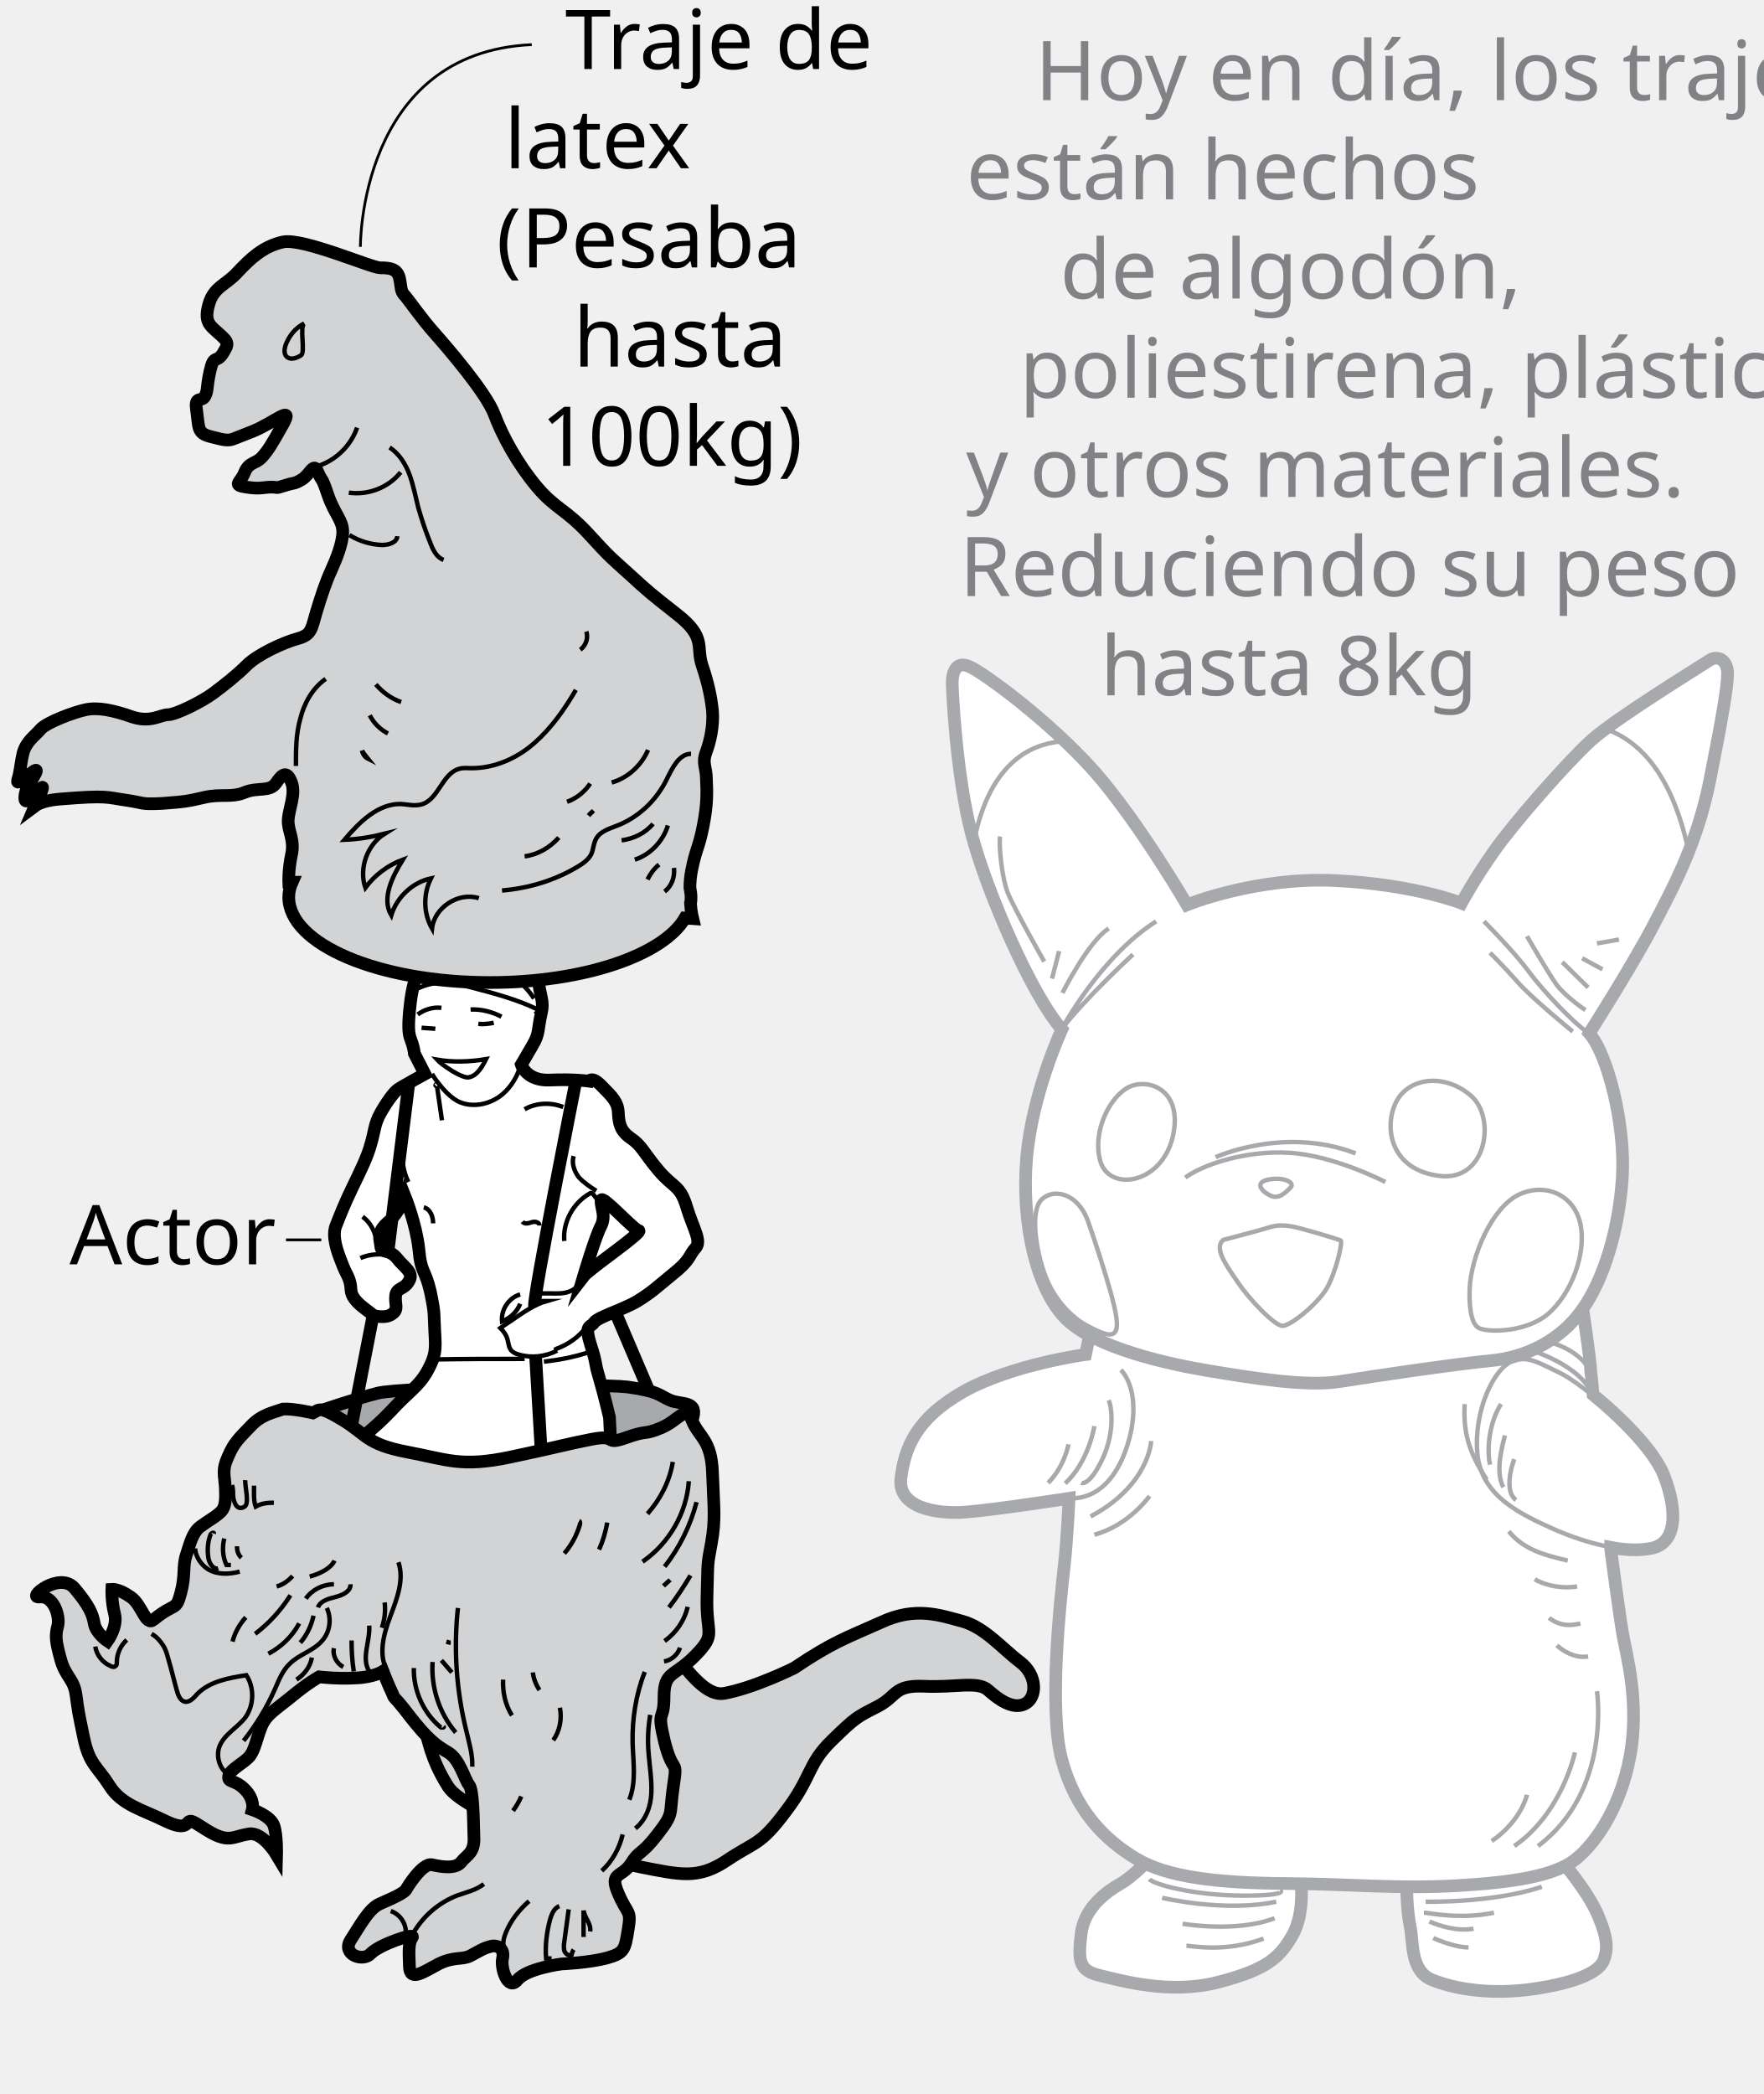
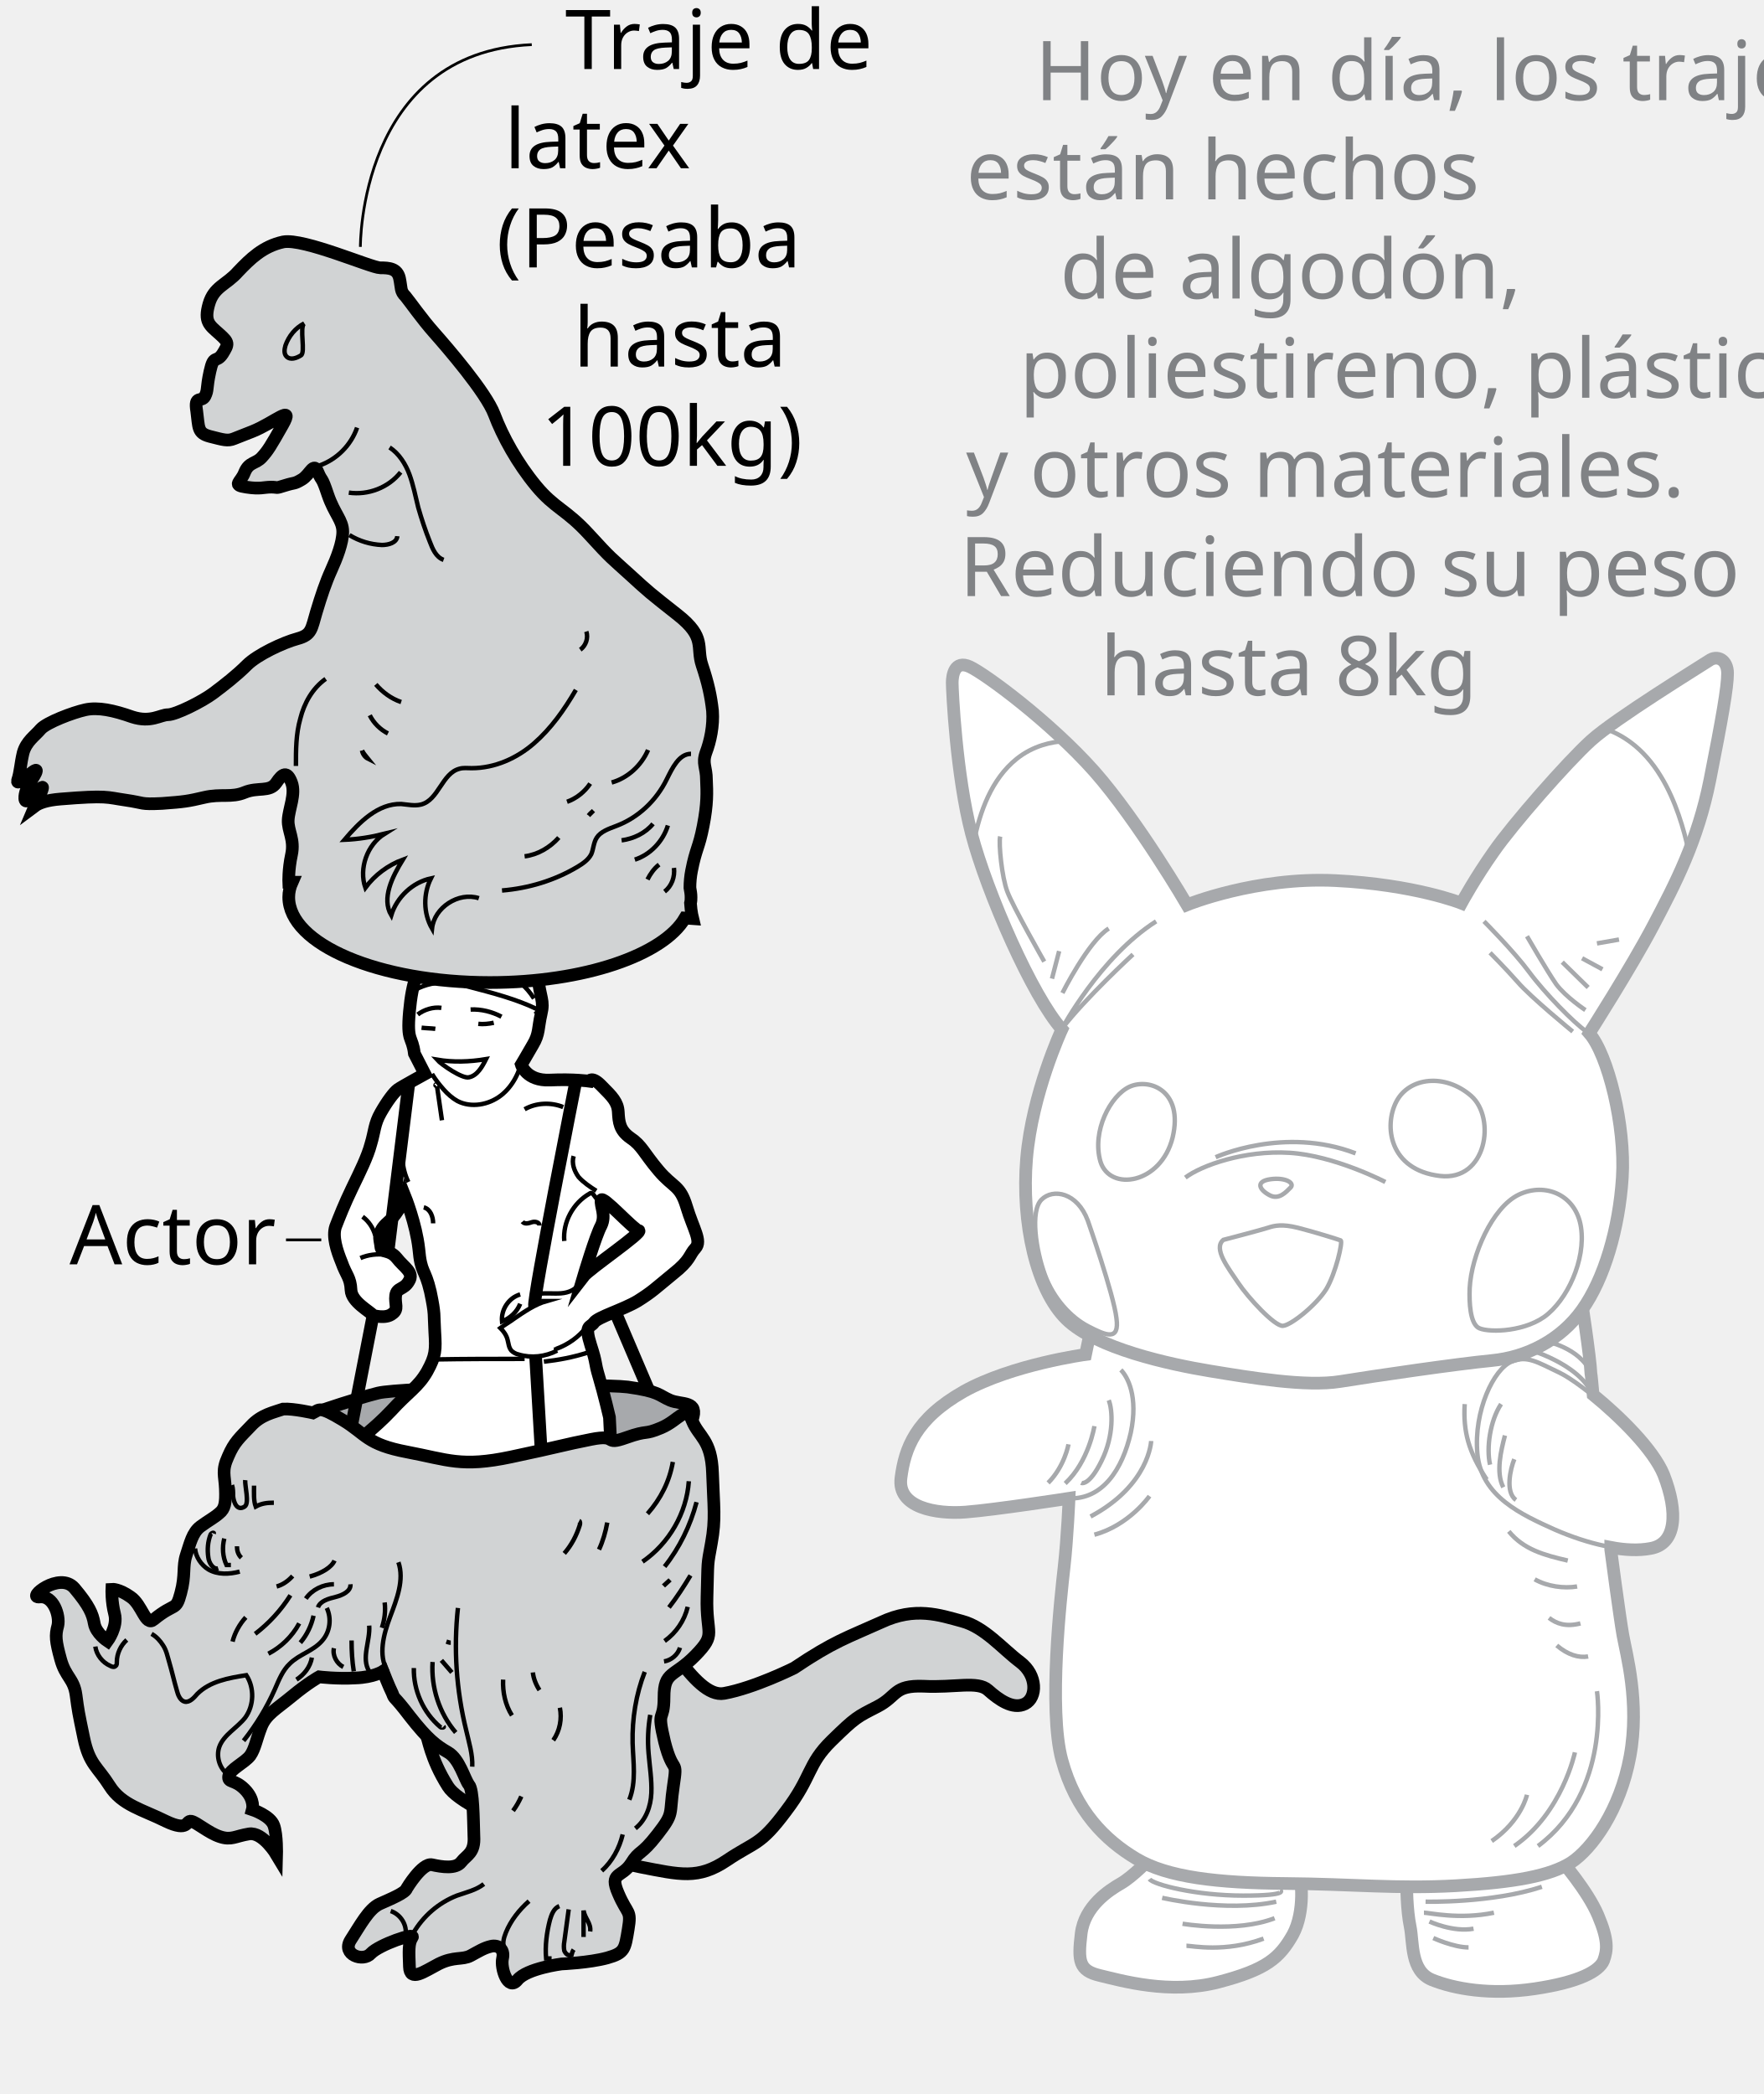
<svg xmlns="http://www.w3.org/2000/svg" version="1.1" id="Layer_1" x="0px" y="0px" viewBox="0 0 320 380" style="enable-background:new 0 0 320 380;" xml:space="preserve">
  <style type="text/css">
	.st0{fill:none;}
	.st1{fill:#A7A9AC;stroke:#000000;stroke-width:2.299;stroke-miterlimit:10;}
	.st2{fill:#D1D3D4;stroke:#000000;stroke-width:2.299;stroke-miterlimit:10;}
	.st3{fill:#FFFFFF;stroke:#000000;stroke-width:2.299;stroke-miterlimit:10;}
	.st4{fill:none;stroke:#000000;stroke-width:2.299;stroke-miterlimit:10;}
	.st5{fill:none;stroke:#000000;stroke-width:0.805;stroke-miterlimit:10;}
	.st6{fill:none;stroke:#000000;stroke-width:0.5;stroke-miterlimit:10;}
	.st7{font-family:'Roboto-Light';}
	.st8{font-size:15px;}
	.st9{fill:#FFFFFF;stroke:#A7A9AC;stroke-width:2.299;stroke-miterlimit:10;}
	.st10{fill:none;stroke:#A7A9AC;stroke-width:0.805;stroke-miterlimit:10;}
	.st11{fill:#808285;}
	.st12{font-family:'Roboto-LightItalic';}
	@keyframes baja{
		from{transform:translate(0,0);}
		to{transform:translate(0,86px);}
	}
	#animacion{
		  animation: baja 5s alternate infinite;
	}	
</style>
  <rect x="-92.8" y="16.9" class="st0" width="55.6" height="32.4" />
  <path class="st1" d="M58.5,255.9c0,0,6.1-2.1,10.1-3.1s39.6-1.8,45.3-1.1c5.8,0.8,5.6,1.5,7.7,2.4s5.3,0,4,3.6  c-1.4,3.6-12.6,13-22.7,14.5s-31.6,1.7-37.9-3.1C58.7,264.5,58.5,255.9,58.5,255.9z" />
  <path class="st2" d="M77.3,314.8c0.4,0.4,0.7,4.2,4,9.4c3.3,5.2,27.7,13.2,34.9,14.6c7.2,1.4,10.5,2.3,15.7-1.2  c5.2-3.5,6-2.6,10.7-8.9c4.8-6.3,3.9-8.5,8.3-12.8c4.4-4.3,4.6-4.3,8.3-6.2s2.9-3.9,8.4-3.7c5.6,0.3,9.8-1,11.7,0.7s4.5,3.6,6.7,2.5  s2.3-5.2-0.9-7.6s-6.4-6.3-10.5-7.4s-8.5-2.7-14.7,0.2c-6.2,2.8-8.5,3.4-15.8,8.3c0,0-7.2,3.6-12.7,4.6s-11.8-13.1-16.5-16.5  c-4.7-3.3-14.8-2.6-16.1-2.3C97.6,289,77.3,314.8,77.3,314.8z" />
  <path class="st3" d="M67.7,238.7c-0.5-0.7-3.9-2.4-4-4.6c-0.1-2.3-0.9-2.7-1.7-5c-0.9-2.2-1.7-4.7-1.1-6.5c0.7-1.8,1.6-4.1,3-7  c1.4-2.9,2.8-5.7,3.4-8c0.7-2.3,0.6-3.6,1.8-5.7c1.2-2.1,2.4-3.7,3.1-4.2s4.9-2.8,4.9-2.8l-1.9-3.7c-0.4-3.3-1.4-2-0.9-7.6  s1.6-7.8,3.1-10.3s1.3-4.4,5.3-5.6c4-1.2,8.1-0.4,10.8,2.4c2.7,2.8,3.7,3,4.1,7.1c0.4,4,1.2,4.3,0.6,6.8c-0.6,2.6-0.3,3.6-1.5,5.6  c-1.2,2.1-2.1,3.6-2.1,3.6s0.9,3,5.2,2.8c4.3-0.2,7.1,0.2,7.1,0.2s0.5-1,2.3,0.9c1.9,1.9,2.9,2.9,3,4.7s0.2,3.3,2.2,4.7  c2.1,1.4,2.4,2.7,5.1,5.9s3.9,2.6,5.1,6.6s2.8,6.2,1.6,7.5c-1.2,1.3-0.8,2.1-4.1,4.7c-3.3,2.7-3.7,3.2-6.4,4.9  c-2.7,1.6-7.2,2.9-7.9,3.9c-0.7,1-1.8,0.3-0.6,4.1c1.2,3.7,0.6,2.8,1.5,5.8s1.9,7.3,1.9,7.3l0.4,8.1c0,0-28.5,2.8-34.7,1.6  c-6.1-1.2-13.1-3.7-12.4-4.5s3.9-3,7.1-6.4c3.1-3.4,4.9-4.3,6.5-7.1c1.6-2.9,1.6-3.9,1.4-7.2s0.1-3-0.8-7.3c-1-4.3-1.7-3.2-2.1-7.8  c-0.5-4.5-2.5-9.5-2.5-9.5s-0.9,2.8-3.1,4.7s-1.4,3.1-1.3,4.4c0.1,1.3,1.5,0.4,2.9,2.1c1.3,1.7,3.2,2.6,2.2,4.2  c-0.9,1.6-2.2,1.1-2.4,2.6c-0.2,1.5,0.6,2.5-0.6,3.3C70,239.4,67.7,238.7,67.7,238.7z" />
  <path class="st4" d="M105.9,231.6c1-1.3,11-8.1,10-8.3s-6.6-6.5-6.8-5.5c-0.2,1,0.9,2.7,0,4.6C108.1,224.2,105.9,231.6,105.9,231.6z  " />
  <path class="st2" d="M56.8,256.4c1.2-0.6,1.1-1.3,5.4,1.3c4.3,2.6,4.3,4.4,11.7,5.8s9.8,2.8,18.8,0.9s9.5-2.2,14.6-3.2  c5-1,2.1,1.2,6.3-0.3c4.2-1.5,3.1-0.4,6.4-1.8s4.5-4.3,5.6-1.3c1.2,3,3.5,3.4,3.7,9.5s0.6,8.3-0.2,12.7s-0.6,2.9-0.8,9.8  c-0.2,7,1.8,6.6-2.1,10.6s-5.7,2.8-5.7,7.6c0,4.8-1.4,1.8,0.1,8.1c1.6,6.3,2.4,2.7,1.6,8c-0.8,5.4,0.2,4.8-2.9,8.8s-3.2,2.7-4.8,5.3  c-1.7,2.6-4,1.5-2.3,5.4c1.7,4,2.4,2.9,1.8,6.5s-0.6,4.3-3.8,5.2c-3.3,0.9-8.3,1.1-8.3,1.1s-6.3,0.8-8,2.9s-3.1-2.1-2.7-3.9  s-0.9-2.5-2.1-2.2c-1.3,0.3-2.2,0.9-3.7,1.7s-3,0.1-5.8,1.5c-2.7,1.4-5.2,3.3-5.3,0.5c-0.1-2.8-0.2-4.3,0.5-5.3s-6,1.3-7.5,2.9  c-1.4,1.6-5.3,0.2-3.7-2.4c1.7-2.6,3.3-5.7,5.3-6.6s4.7-2,4.9-2.8c0,0,2.8-4.7,4.6-4.3c1.8,0.4,4.3,0.8,5.3-0.5s2.5-1.6,2.3-4.7  c-0.1-3-0.1-8.4-0.9-9.3c-0.8-1-1.7-4.7-3.8-5.9c-2.1-1.2-3.7-2.4-6.9-6.5c-3.2-4.2-2.7-2.9-3.2-4.2c-0.6-1.2-1.7-4-1.7-4  s-1.7,1.1-5,1.2c-3.3,0.2-6.6-0.2-6.6-0.2s-2,1.1-4.9,3.5s-4.7,3.3-5.6,5.6c-0.9,2.3-1.1,3.9-2,5.2c-1,1.3-3.7,2.5-3.9,3.7  c-0.2,1.3,1,0.5,2.9,2.4s1.4,3.7,1.4,3.7s3.3,1.1,3.9,2.9c0.6,1.7,0.5,5.3,0.5,5.3s-2.5-4.2-5-3.8s-3.2,1.2-5.3,0.5  s-4.2-2.6-5.2-2.8s-0.4,2-4.6,0c-4.2-2.1-8-2.9-10.2-6.4s-3.7-3.9-4.7-8.7c-1-4.8-1-4.8-1.4-7.8s-1.9-3.2-2.8-6.5  c-0.9-3.3-1-4.3-0.5-6.1c0.4-1.8-0.8-5.5-3.3-5.2s3.6-4.7,6.3-1.6c2.7,3.2,3.3,4.7,3.6,6.4c0.3,1.8,2.4,3.2,2.4,3.2s1.9-2.6,1.3-4.9  s-0.5-4.5-0.5-4.5s1.3-0.1,3.4,1.4c2.1,1.4,2.7,5.4,4.2,4.1c3.9-3.2,4-1.4,4.9-4.8c0.9-3.3,0.3-4.8,1-6.9s1.1-4.1,2.6-5.2  s2.5-1.6,3.4-2.4c1-0.8,1.2-1.8,1.1-4.4c-0.1-2.5-0.7-3.3,0.5-5.9c1.1-2.6,2.1-3.4,4.1-5.5c1.9-2.1,4.2-2.5,5.9-3.1  C53.3,255.6,56.8,256.4,56.8,256.4z" />
  <path class="st5" d="M72.3,283.5c1.1,3.2-0.3,6.7-1.5,9.9c-1.2,3.2-2.2,6.9-0.5,9.9" />
  <path class="st5" d="M67,295c0.2,2.8-1.5,5.9,0,8.3" />
  <path class="st5" d="M63.8,297.7c0,1.9,0.1,3.7,0.4,5.6" />
  <path class="st5" d="M60.6,299.1c-0.3,1.3,0.5,2.8,1.7,3.4" />
  <path class="st5" d="M69.8,290.8c0.2,1.5,0,3.1-0.5,4.6" />
  <path class="st5" d="M41.2,321.9c-1.4-1.1-2-3.2-1.4-4.9c0.8-2.2,3.2-3.4,4.7-5.3c1.6-2.2,1.7-5.4,0.2-7.7c-3.2,0.5-6.6,1.1-8.9,3.4  c-0.6,0.7-1.4,1.6-2.3,1.4c-0.8-0.2-1.2-1.2-1.4-2c-0.5-1.7-0.9-3.5-1.4-5.2c-0.3-1-0.5-2.1-1.1-3c-0.5-0.8-1.2-1.6-2.1-2.1" />
  <path class="st5" d="M23,297.6c-1.1,1-1.8,2.5-1.8,4c0,0.3,0,0.6-0.2,0.7c-0.2,0.3-0.7,0.2-1,0c-1.4-0.6-2.5-2-2.7-3.5" />
  <path class="st5" d="M44.2,315.9c2.3-2.9,4.2-6,5.7-9.4c0.7-1.6,1.4-3.4,2.7-4.6c1.7-1.7,4.3-2.3,5.9-4.2c1.4-1.6,1.7-4,0.8-5.9" />
  <path class="st5" d="M54.3,294.6c-1.3,2.4-3.3,4.3-5.6,5.5" />
  <path class="st5" d="M53.8,304.8c1.4-0.9,2.5-2.3,2.8-4" />
  <path class="st5" d="M54.5,298.1c1.2-1.4,2-3.1,2.4-4.9" />
  <path class="st5" d="M46.3,296.5c2.5-1.9,4.7-4.3,6.4-7" />
  <path class="st5" d="M55.5,290.1c1.1-1.6,3.1-2.6,5.1-2.6" />
  <path class="st5" d="M57.7,291.7c0.4-1.2,2-1.6,3.2-1.9s2.8-1,2.7-2.3" />
  <path class="st5" d="M60.7,283.2c-0.5,1.2-2.3,2.3-4.5,2.9" />
  <path class="st5" d="M53.1,286c-0.8,0.9-1.8,1.6-2.9,1.9" />
  <path class="st5" d="M44.6,293.5c-1.1,1.2-2,2.8-2.4,4.4" />
  <path class="st5" d="M35.4,281c0.1,1.5,1.1,3,2.4,3.8c1.7,1,3.8,0.9,5.7,0.4" />
  <path class="st5" d="M46.1,269.6c0,1.3-0.1,2.7,0.3,3.8c1.1-0.6,2.1-0.7,3.3-0.7" />
  <path class="st5" d="M42.1,269.5c0.2,0.6,0.2,1.3,0.2,2c0.1,1.1,0.7,2.8,2.1,1.9c0.9-0.6,0-3.8,0.1-4.8" />
  <path class="st5" d="M38.8,278.3c0.1-0.3-0.5-0.1-0.6,0.2c-0.5,1.3-0.6,2.7-0.4,4.1c0.1,1,0.9,2.3,1.8,2" />
  <path class="st5" d="M40.7,279.2c-0.4,1.6-0.3,3.3,0.4,4.8c0.3,0,0.5,0,0.8,0" />
  <path class="st5" d="M43,280.6c0,0.8,0.2,1.5,0.8,2.1" />
  <path class="st5" d="M83.1,291.8c-0.8,7.4-0.3,14.9,1.5,22.2c0.5,2.2,1.2,4.4,1.1,6.6" />
  <path class="st5" d="M75.1,302.7c-0.1,4,1.7,8.1,4.8,10.7c0.2,0.2,0.8,0.1,0.6-0.1" />
  <path class="st5" d="M78.5,301.6c-0.3,4.6,1.2,9.3,4.2,12.8" />
  <path class="st5" d="M80.1,301.3c0.6,0.7,1.3,1.5,1.9,2.2" />
  <path class="st5" d="M81,297.9c0.3,0.1,0.5,0.2,0.8,0.2" />
  <path class="st5" d="M125,268.8c-0.4,5.8-3.6,11.3-8.4,14.6" />
  <path class="st5" d="M126.4,272.6c-1.1,4.2-3.1,8.3-5.8,11.7" />
  <path class="st5" d="M122.1,265.3c-0.6,3.5-2.2,6.7-4.6,9.4" />
  <path class="st5" d="M125.3,285.9c-1.2,2-2.5,4-3.9,5.8" />
  <path class="st5" d="M124.8,291.6c-0.6,2.5-2.1,4.7-4.2,6.2" />
  <path class="st5" d="M123.4,299c-0.4,1.3-1.6,2.3-2.9,2.5" />
  <path class="st5" d="M121.6,286.7c-0.4,0.4-0.8,0.7-1.2,1.1" />
  <path class="st5" d="M117,303.4c-1.6,4.1-2.3,8.5-2.2,12.9c0.1,3.5,0.7,7-0.6,10.3" />
  <path class="st5" d="M118,311.2c-0.4,2.3-0.5,4.6-0.3,7s0.6,4.8,0.5,7.2s-1,4.9-2.9,6.4" />
  <path class="st5" d="M113,332.9c-0.6,2.5-1.9,4.9-3.8,6.6" />
  <path class="st5" d="M101.5,345.9c-1,0.4-1.4,1.5-1.7,2.5c-0.6,2.3-0.9,4.7-0.7,7c0.3,0,0.7,0,1,0" />
  <path class="st5" d="M103.2,346.5c-0.3,2-0.5,3.9-0.8,5.9c-0.1,0.5-0.1,1.1,0,1.6c0.2,0.5,0.7,1,1.3,0.8c0.1-0.4,0.2-0.7,0.4-1" />
  <path class="st5" d="M105.9,351.5c0-1.6,0-3.2,0-4.8c0.2,1.4,1.4,2.3,1.2,3.8" />
  <path class="st5" d="M91.3,304.8c-0.1,2.3,0.4,4.6,1.6,6.5" />
  <path class="st5" d="M96.7,303.5c0.1,1.1,0.6,2.3,1.2,3.2" />
  <path class="st5" d="M101.6,309.9c0.4,2,0,4.2-1.2,5.9" />
  <path class="st5" d="M94.6,326c-0.4,0.9-0.9,1.8-1.5,2.6" />
  <path class="st5" d="M75,350.8c1.8-3.1,4.6-5.5,7.9-6.8c1.7-0.6,3.5-1,4.9-2.1" />
  <path class="st5" d="M91.6,353.7c-0.5-0.9-0.2-2,0.2-3c0.9-2.2,2.4-4.1,4.2-5.7" />
  <path class="st5" d="M70.9,346.8c1.8,0.6,3,2.5,2.7,4.4" />
  <path class="st5" d="M105.1,276c0.2,0.1,0.2,0.5,0.1,0.8c-0.6,1.9-1.5,3.6-2.8,5.1" />
  <path class="st5" d="M110.2,276.3c-0.3,1.7-0.8,3.4-1.5,4.9" />
  <path class="st5" d="M102.4,225.2c-0.3-3.4,1.6-6.9,4.6-8.6c0.1-0.1,0.2-0.1,0.3-0.1c0.2,0,0.3,0.2,0.4,0.3c0.3,0.4,0.6,0.8,1,1.2" />
  <path class="st5" d="M94.8,221.7c0.4,0.5,1.1,0.3,1.7,0.1s1.4,0,1.4,0.6" />
  <path class="st5" d="M76.9,219.1c1.2,0.3,1.7,1.7,1.7,2.9" />
  <path class="st5" d="M65.8,220.8c1.1,0.8,1.9,2,2.3,3.4" />
  <path class="st5" d="M65.4,228.3c1.4-0.6,3-0.8,4.6-0.6" />
  <path class="st5" d="M78.4,194.9c0.6,1,1.3,1.9,2.1,2.8c0.7,0.8,1.6,1.6,2.5,2.1c2.5,1.3,5.7,0.7,7.9-1s3.5-4.4,4-7.2" />
  <path class="st5" d="M74.7,180c1.7-1.1,3.8-1.7,5.8-1.7c1.6,0,3.2,0.4,4.7,0.8c4.2,1.1,8.5,2.2,12.4,4.1c0,0.2-0.3,0.5-0.5,0.3" />
  <path class="st5" d="M88.9,173.9c0.5-0.9,1.8-0.6,2.7,0c1.6,1,3,2.4,4.1,4" />
  <path class="st5" d="M84.3,175.4c4.8-0.8,10,1.6,12.6,5.8" />
  <path class="st5" d="M92,171.7c1.6,0.4,2.9,1.6,3.5,3.1" />
  <path class="st5" d="M85.4,183.2c1.9-0.1,3.9,0.4,5.6,1.3" />
  <path class="st5" d="M75.8,184.1c1.2-0.9,2.8-1.4,4.3-1.2" />
  <path class="st5" d="M86.8,185.8c0.9,0.1,1.9,0,2.8-0.2" />
  <path class="st5" d="M76.5,186.5c0.8,0.1,1.7,0.1,2.5,0.2" />
  <path class="st5" d="M79.3,192.3c2.9,0.5,5.9,0.4,8.9-0.1c-0.7,1.4-1.6,3-3.1,3.3C83.9,195.8,80.1,193.2,79.3,192.3z" />
  <path class="st5" d="M79.1,197c-0.1,0.1-0.1-0.2,0-0.2s0.2,0.1,0.2,0.3c0.3,2.1,0.6,4.2,0.9,6.2" />
  <path class="st5" d="M95.2,201.3c2.1-1.2,4.8-1.3,7-0.4" />
  <path class="st5" d="M104.1,209.8c-0.4,1.3,0.1,2.7,0.9,3.8c0.9,1,2.1,1.8,3.2,2.5" />
  <path class="st5" d="M74.1,214.5c-1.2-2.5-1.4-5.4-0.6-8.1" />
  <path class="st5" d="M78.7,246.7c5.5-0.1,11-0.1,16.5-0.1" />
  <path class="st5" d="M98.7,247.1c2.7-0.3,5.3-0.8,7.8-1.6" />
  <path class="st5" d="M106.5,240.7c-1.4,1.9-3.4,3.3-5.6,4.1c0-0.1,0-0.2,0-0.3" />
  <path class="st5" d="M94.4,234.9c-2.1,0.6-3.5,2.8-3.3,4.9c1.5-0.6,2.7-1.7,3.3-3.2" />
  <path class="st5" d="M101.1,245.1c-2.1,1.1-4.7,1.4-7,0.7c-0.5-0.1-1-0.4-1.3-0.7c-0.5-0.6-0.5-1.3-0.7-2c-0.2-0.8-0.7-1.5-1.3-2.1  c0.8-0.6,1.7-1.1,2.5-1.7c1.9-1.3,3.8-2.6,5.9-3.2c-0.3,0-0.7,0-1,0" />
  <path class="st5" d="M97.7,234.8c1.3-0.2,2.7,0,4.1-0.1s2.8-0.7,3.4-1.9" />
  <line class="st4" x1="98.2" y1="263.2" x2="97.2" y2="246.2" />
  <path class="st4" d="M97,237c-0.3-1.4,7.5-40.8,7.5-40.8" />
  <line class="st4" x1="74.2" y1="196.5" x2="70.4" y2="227.2" />
  <line class="st4" x1="67.7" y1="238.7" x2="63.8" y2="258.7" />
  <line class="st4" x1="111.7" y1="238.2" x2="117.8" y2="252.5" />
  <line class="st6" x1="51.9" y1="225" x2="58.3" y2="225" />
  <text transform="matrix(1 0 0 1 12.6177 229.4367)" class="st7 st8">Actor</text>
  <g>
    <g>
      <path class="st9" d="M209,336.8c-0.1,0.4-3.5,3.8-5.6,5s-6.6,4.1-7.2,9.1c-0.6,5-0.4,6.7,3.4,7.6c3.8,0.9,12.7,3.5,21.5,1.2    s11.1-4.4,13.5-8.6c2.3-4.2,1.6-10.7,1-11.1C235.1,339.4,209,336.8,209,336.8z" />
      <path class="st9" d="M255.3,340.4c-0.1,1.8,0,6.3,0.6,9.2c0.6,2.9,0,8.1,4,9.7c4,1.6,10.5,2.8,18.6,1.6s11.7-3.2,12.5-5.1    c0.7-1.9,0.9-3.7-1-8.2s-6.7-10-6.7-10L255.3,340.4z" />
      <path class="st9" d="M301.9,267.6c-1.9-4.6-7.9-10.5-12.8-14.5c-0.2-2-0.3-3.4-0.4-3.9c-0.1-2.8-1.8-13.8-1.8-13.8l-89.2,7    l-0.7,3.4c0,0-13.3,1.8-22.1,6.7c-8.8,5-10.7,10.3-11.4,15.7c-0.7,5.4,6.4,6.6,11.7,6.2s18.8-2.5,18.8-2.5s-0.3,7.2-0.9,12.5    c-0.6,5.3-2.9,25.8-0.4,35s7.8,14.5,13.5,17.9s14.8,4.4,27.1,4.5s20.2,1,30.9,0.4c10.7-0.6,17.1-1.8,20.9-4.2    c3.8-2.5,8.9-9.5,10.7-19.3c1.8-9.8-0.7-18.6-1.3-22c-0.6-3.4-2.2-15.5-2.2-15.5s0-0.1,0-0.4c2.6,0.5,5.1,0.6,7.2,0.2    C304.2,280.2,304.6,274.5,301.9,267.6z" />
      <path class="st10" d="M203.4,248.6c1.2,1.2,3.2,4.8,1.8,11.4c-1.5,6.6-5.1,12.2-11.3,11.9" />
      <path class="st10" d="M274.3,247.1c-3.2,1.3-6.9,8.9-6.2,16.7c0.7,7.8,8.1,11.1,14.1,13.8c6,2.6,12.3,4.1,17.1,3.4    c4.8-0.7,5.3-6.4,2.5-13.3S287,251,283,249.1S277.1,245.9,274.3,247.1z" />
      <path class="st9" d="M215.4,164.2c0,0-8.8-15.1-16.8-24.2c-8.1-9.1-19.8-17.7-22.6-19s-3.2,1.6-3.2,2.9s0.7,16.7,3.5,27.4    s11.1,29.6,16.4,35.5c0,0-5.4,11.6-6.4,23.4s1.8,23.9,7.2,29.2s18.8,8.2,26.1,9.4s17.4,2.9,23.6,1.9c6.2-1,21.2-3.2,27.5-3.8    c6.3-0.6,12.5-3.7,16.4-9.2c4-5.6,6.7-14.7,7.3-24c0.6-9.4-2.6-22.3-6-26.2c0,0,7.6-11.9,11.6-19.5s8.1-15.4,10.3-26.5    c2.2-11.1,3.2-16.8,3.2-19.3s-1.9-3.4-3.4-2.3c-1.5,1-17,10.5-21.4,14.5s-14.2,15.2-17.6,20.1c-3.4,4.8-5.9,9.4-5.9,9.4    s-8.5-3.4-22.9-4.1S215.4,164.2,215.4,164.2z" />
      <path class="st10" d="M313.4,122c0-2.5-1.9-3.4-3.4-2.3c-1.3,0.9-12.9,8-18.9,12.5c3.1,1,7.1,3.4,10.3,8.7c2.7,4.4,4.2,9.7,5,13.4    c1.5-3.9,2.9-8.1,3.8-13C312.4,130.2,313.4,124.5,313.4,122z" />
      <path class="st10" d="M176,121c-2.8-1.3-3.2,1.6-3.2,2.9s0.7,16.7,3.5,27.4c0.1,0.5,0.3,1,0.4,1.6c1.1-5.6,3.2-11.5,7.8-15.2    c3-2.4,6.4-3.1,8.7-3.2C186,127.6,178.2,122,176,121z" />
      <path class="st10" d="M287.9,187.2c-2.2-1.5-7.6-7-10.4-10.8s-8.2-9.2-8.2-9.2" />
      <path class="st10" d="M212.8,206.4c2-8.5-4.2-10.8-7.8-9.2c-3.5,1.6-6.9,8.1-5.3,13.6C201.4,216.3,210.7,214.9,212.8,206.4z" />
      <path class="st10" d="M267,198.9c-4.8-4.2-11.3-3.4-13.6,1s-1.3,12.4,7.9,13.5C269.8,214.4,271.5,202.9,267,198.9z" />
      <path class="st10" d="M230.4,216.9c-1.9-1-2.6-2.5,0.1-2.9c2.8-0.4,4.5,0.7,3.7,1.5S232.1,217.8,230.4,216.9z" />
      <path class="st10" d="M215.1,213.7c2.9-2.2,10.7-5,18.9-4.5s17.4,5.3,17.4,5.3" />
      <path class="st10" d="M222,225c0,0,6.9-1.8,8.1-2.2c1.2-0.4,2.6-0.7,5.4,0c2.8,0.7,7.3,2.1,7.8,2.3c0.4,0.3-0.9,5.9-2.6,8.8    c-1.8,2.9-6.4,6.6-7.9,6.7c-1.5,0.1-6.3-5.1-8.1-7.8S220.1,226.6,222,225z" />
      <path class="st10" d="M197.4,221.5c-1.9-5.1-6.3-5.9-8.4-3.8c-2.1,2.1-1,9.2,0.6,13.6s4.8,7.8,7.9,9.4c3.1,1.6,5.7,2.8,5.1-1.5    C202.1,234.9,197.4,221.5,197.4,221.5z" />
      <path class="st10" d="M266.7,233.8c0.3-6,4.1-14.7,8.9-17s10.4,0,11.3,5.9s-2.5,13.3-6.7,16.3c-4.2,2.9-10.7,2.8-12,1.9    C266.8,239.9,266.6,236.5,266.7,233.8z" />
      <path class="st10" d="M277.1,244.8c0,0,9.5,2.6,11.9,8.3" />
      <path class="st10" d="M280.5,243.4c0,0,6.1,1.1,8.2,5.7" />
      <path class="st10" d="M265.8,254.8c-0.3,5,0.7,8.7,4,13.7" />
      <path class="st10" d="M272.4,254.8c-2,3-2.7,8-2,11" />
      <path class="st10" d="M273.1,260.5c-0.7,2.7-1.7,6.7-0.3,9.4" />
      <path class="st10" d="M274.8,264.8c-0.7,1.7-1.7,6,0.3,7.4" />
      <path class="st10" d="M201.2,254.1c0.7,1.7,1,6.4-1.3,11c-2.3,4.7-3.7,4-3.7,4" />
      <path class="st10" d="M198.6,258.8c0,0-1,6.4-5.3,10.4" />
      <path class="st10" d="M193.9,262.1c0,0-0.7,4-3.7,7" />
      <path class="st10" d="M273.8,277.9c2.7,3.3,6.4,4.3,10.7,5.3" />
      <path class="st10" d="M278.5,286.6c2.3,1.3,5.3,1.7,7.7,1.3" />
      <path class="st10" d="M281.1,293.6c1.3,1,3,1.7,5.7,1" />
      <path class="st10" d="M282.5,298.6c2,1.7,4,2.3,5.7,2" />
      <path class="st10" d="M289.8,306.9c0,0,2.7,18.1-10.7,28.1" />
      <path class="st10" d="M285.8,318c0,0-2.3,11-11,17" />
      <path class="st10" d="M277.1,325.7c0,0-1,4.7-6.4,8.4" />
      <path class="st10" d="M208.9,261.5c0,0-0.3,8-11,13.7" />
      <path class="st10" d="M208.6,271.5c0,0-3.7,5.3-10,7" />
      <path class="st10" d="M220.6,210c0,0,12.4-5.7,25.4-0.7" />
      <path class="st10" d="M270.4,172.9c0,0,2.7,2.7,5,5.3c2.3,2.7,10,9,10,9" />
      <path class="st10" d="M277.1,169.9c0,0,3.7,6.4,5.3,8.7c1.7,2.3,5.3,4.7,5.3,4.7" />
      <line class="st10" x1="283.5" y1="174.6" x2="288.2" y2="179.2" />
      <line class="st10" x1="287.1" y1="173.9" x2="290.8" y2="175.9" />
      <line class="st10" x1="289.8" y1="171.2" x2="293.8" y2="170.5" />
      <path class="st10" d="M181.5,151.8c-0.3,1.3,0.3,7.4,1.3,10c1,2.7,6.7,12.7,6.7,12.7" />
      <line class="st10" x1="192.2" y1="172.6" x2="190.9" y2="177.6" />
      <path class="st10" d="M201.2,168.5c-3.7,2.3-8.4,11.7-8.4,11.7" />
      <path class="st10" d="M205.6,173.2c0,0-8.7,8-12.9,13.5c0,0,6.9-13,17.1-19.5" />
      <path class="st10" d="M208.6,341c0.7,1,8.4,3,17,3s6.7-1,6.7-1" />
      <path class="st10" d="M210.9,344.4c0,0,11.4,2.7,20.7,0.7" />
      <path class="st10" d="M214.6,349.1c0,0,9.7,1.7,16.7-1" />
      <path class="st10" d="M215.3,353.1c1,0,7,1.3,14-1.3" />
      <path class="st10" d="M258.7,345.1c0,0,12,0.3,21.1-2.7" />
      <path class="st10" d="M258.4,347.1c1,0,6.4,1.3,12.7,0" />
      <path class="st10" d="M259.4,348.7c0,0,4.3,2,8,1.3" />
      <path class="st10" d="M260.1,351.7c0,0,3.7,1.7,6.4,1.7" />
    </g>
  </g>
  <rect x="172.1" y="6.9" class="st0" width="137.5" height="147.6" />
  <text transform="matrix(1 0 0 1 183.9472 18.1756)" class="st11 st7 st8"> Hoy en día, los trajes </text>
  <text transform="matrix(1 0 0 1 175.3486 36.1756)" class="st11 st7 st8">están hechos </text>
  <text transform="matrix(1 0 0 1 192.3661 54.1756)" class="st11 st7 st8">de algodón, </text>
-   <text transform="matrix(1 0 0 1 185.0126 72.1756)" class="st11 st7 st8">poliestirena, plástico </text>
+   <text transform="matrix(1 0 0 1 185.0126 72.1756)" class="st11 st7 st8">poliestireno, plástico </text>
  <text transform="matrix(1 0 0 1 175.312 90.1756)" class="st11 st7 st8">y otros materiales. </text>
  <text transform="matrix(1 0 0 1 174.1367 108.1756)" class="st11 st7 st8">Reduciendo su peso </text>
  <text transform="matrix(1 0 0 1 199.6757 126.1756)" class="st11 st7 st8">hasta 8kg</text>
  <g id="animacion">
    <g>
      <path class="st5" d="M47.5,55.2c0.5-2.4,2.3-4.5,4.7-5.2" />
      <path class="st5" d="M51.7,46.7c1.3-0.7,2.9-1.1,4.4-1" />
      <path class="st5" d="M63,49.2c0.9,0.4,1.7,1,2.4,1.8" />
      <path class="st5" d="M68.6,54.9c1.2,0.7,2.1,1.8,2.7,3" />
      <path class="st5" d="M118.7,163.2c-0.9,0.6-1.7,1.3-2.6,1.9" />
      <path class="st5" d="M111.8,160.2c-0.5,2.1-2.1,4-4.1,4.8" />
      <path class="st5" d="M105.9,168.9c-0.6,0.3-1.2,0.5-1.8,0.8" />
      <path class="st5" d="M103.2,163.4c0.4-1.2,1.3-2.3,2.4-2.9" />
      <path class="st5" d="M111,167.6c0.9,0.2,1.9-0.6,2-1.5" />
      <path class="st5" d="M114.9,158.9c0.4-0.2,0.8-0.4,1.2-0.6c-0.4,0.1-0.8,0.2-1.2,0.3" />
      <g>
        <path class="st2" d="M128.1,136.6c0.8-2.1,1.4-4.9,1.2-7.6c-0.3-2.7-0.8-5-1.9-8.3c-1.1-3.3,0.8-5-4.4-9.1     c-5.2-4.1-5.2-4.1-8.7-7.3c-3.5-3.2-3.2-2.7-7.4-7.3c-4.2-4.6-6.2-4.7-9.6-8.8c-3.4-4.1-6.1-9-7.6-13s-8.6-12.2-10.9-14.8     s-4.3-5.5-5.2-6.6c-1-1-0.7-1.4-1.1-3.3c-0.4-1.8-1.9-1.9-3.5-1.9s-13.9-5.4-17.6-4.7c-3.7,0.8-6,3.1-8.2,5.4     c-2.1,2.4-4.4,2.7-5.3,5.9c-0.9,3.2,0.1,3.8,1.9,5.4c1.8,1.6,1.7,1.8,0.6,3.6c-1.2,1.8-1.6,0-2.3,3.2s-0.3,3.3-0.9,4.5     c-0.6,1.2-2-0.3-1.5,2.7c0.4,3,0.1,4,2.4,4.6c2.4,0.6,3.2,0.9,4.4,0.4s-0.7,0.3,3.3-1.3c4-1.6,7.7-5.1,5.5-1.2s-2.7,4.7-3.8,5.9     c-1.1,1.2-2.3,0.8-3.1,2.7c-0.7,1.9-2.4,2.3,0.3,2.7c2.6,0.4,3.1,0,4.5,0s0.6,0.3,2.5-0.3c1.9-0.6,1.6-0.2,3.1-1.1     s2.1-3.3,2.9-1.3c0.8,1.9,0.6,0.5,1.8,4.1c1.2,3.5,2.7,4.6,2.7,6.7c0,2-1.1,4.8-2.1,7s-1.8,4.6-2.7,7.6s-0.8,4.1-3.4,4.8     c-2.6,0.7-7.3,2.9-9.2,4.8c-1.9,1.9-4.1,3.6-6.1,5.1s-6.8,3.9-8.2,3.9s-3.1,1.5-6.5,0.4c-3.4-1.2-6.2-1.8-8.5-1.3s-7,2.3-8.1,3.5     c-1.1,1.3-2.6,2.2-3.2,4.3c-0.5,2.1-0.5,3.5-1,5c-0.4,1.5,3.5-2.6,3.4-1.7s-2.2,3-2.1,5c0.1,2,3.6-3.2,3.2-1.8     c-0.2,0.8-0.9,2-1.4,3.2c0.8-0.6,2.2-1.1,4.7-1.3c8.6-0.7,8.3-0.3,11.8,0.2s2.5,0.8,6.6,0.6c4.1-0.3,4.7-0.4,7.7-1.1     s4.9,0.1,7.3-0.9c2.4-1,4.5,0,5.7-1.7c1.2-1.8,2-2.2,2.8-0.1c0.8,2.1-0.5,4.8-0.6,6.8s1.2,3.5,0.6,6.3c-0.6,2.8-0.5,5-0.5,5H53     c-0.4,0.9-0.6,1.8-0.6,2.7c0,8.6,16.4,15.5,36.5,15.5c17.1,0,31.5-5,35.4-11.7l1.4,0.1c0,0-0.3-1.2-0.4-2.8     c0.1-0.4,0.1-0.7,0.1-1.1c0-0.6-0.1-1.1-0.2-1.7c0-1,0.1-2.1,0.3-3.1c0.8-4.1,1.3-4,2.1-8.1c0.8-4.1,0.7-6.1,0.6-8.4     C128.2,139.2,127.4,138.6,128.1,136.6z" />
        <path class="st5" d="M55.2,58.7c-1.6,0.8-2.8,2.3-3.4,4c-0.2,0.7-0.3,1.5,0.2,2c0.7,0.7,1.8,0.3,2.6-0.2     C55.5,64,54.3,59.4,55.2,58.7z" />
        <path class="st5" d="M125.4,136.8c-2.2,0-3.4,2.6-4.4,4.6c-1.9,3.9-5.2,7-9.2,8.5c-1.3,0.5-2.8,1-3.5,2.1c-0.6,0.9-0.6,2.1-1,3     c-0.5,1-1.5,1.7-2.5,2.3c-4.2,2.5-8.9,3.9-13.7,4.3" />
        <path class="st5" d="M104.5,125.2c-2.1,3.6-4.5,7-7.6,9.7c-3.1,2.7-7.1,4.5-11.3,4.5c-0.8,0-1.5-0.1-2.2,0.1     c-3.2,0.8-3.8,5.7-7,6.5c-1.2,0.3-2.4,0-3.6-0.1c-4.2-0.1-7.6,3.3-10.3,6.5c2.5-0.1,4.9-0.5,7.3-1.1c-3.2,2-4.7,6.3-3.5,9.8     c1.7-2.3,4.1-4.1,6.8-5.1c-1.9,3.1-3.9,7-2.1,10.1c1-3.3,3.9-6,7.2-6.7c-1.4,2.8-1.4,6.3,0.2,9.1c0.4-3.8,4.8-6.7,8.5-5.5" />
        <path class="st5" d="M117.6,136.1c-1.2,2.8-3.7,5.1-6.6,5.9" />
        <path class="st5" d="M107.1,142.2c-1,1.5-2.5,2.7-4.2,3.3" />
        <path class="st5" d="M95.2,155.4c2.4-0.3,4.6-1.6,6.2-3.4" />
        <path class="st5" d="M106.8,148c0.3-0.3,0.6-0.6,0.9-0.9C107.4,147.4,107.1,147.6,106.8,148" />
        <path class="st5" d="M121.2,149.8c-0.9,2.9-3.2,5.3-6,6.2" />
        <path class="st5" d="M118.5,149.5c-1.4,1.7-3.5,2.7-5.7,3" />
        <path class="st5" d="M119.6,156.9c-0.9,0.7-1.6,1.7-2.1,2.7" />
        <path class="st5" d="M120.6,161.8c1.3-1,1.9-2.7,1.7-4.3" />
        <path class="st5" d="M106.4,114.6c0.4,1.2-0.1,2.6-1.1,3.3" />
        <path class="st5" d="M70.7,81.2c1.7,1.1,2.9,3,3.6,4.9s1.1,4,1.6,6c0.6,2.1,1.3,4.2,2.1,6.2c0.5,1.3,1.1,2.8,2.5,3.3" />
        <path class="st5" d="M57.9,84.5c3.2-1.1,5.8-3.7,6.9-6.9" />
        <path class="st5" d="M63.3,89.4c3.5,0.5,7.2-0.9,9.4-3.7" />
        <path class="st5" d="M63.4,97.1c1.8,1.1,3.8,1.7,5.9,1.8c1.2,0,2.7-0.4,2.8-1.6" />
        <path class="st5" d="M53.7,139c0-2.9,0-5.8,0.8-8.6c0.7-2.8,2.2-5.5,4.6-7.2" />
        <path class="st5" d="M68.2,124.2c1.2,1.4,2.8,2.6,4.6,3.2" />
        <path class="st5" d="M67.1,129.8c0.7,1.4,1.9,2.6,3.3,3.3" />
        <path class="st5" d="M65.7,136.2c0.1,0.6,0.5,1.2,1.1,1.5C66.4,137.2,66,136.8,65.7,136.2" />
      </g>
    </g>
    <text transform="matrix(1 0 0 1 102.5439 12.5277)" class="st7 st8">Traje de</text>
    <text transform="matrix(1 0 0 1 91.5321 30.5277)" class="st7 st8">latex</text>
    <text transform="matrix(1 0 0 1 90.0966 48.5277)" class="st12 st8">(Pesaba</text>
    <text transform="matrix(1 0 0 1 104.0526 66.5277)" class="st12 st8">hasta</text>
    <text transform="matrix(1 0 0 1 98.1601 84.5277)" class="st12 st8">100kg)</text>
    <path class="st6" d="M65.4,44.8c0,0-0.3-35.3,31.1-36.7" />
  </g>
</svg>
